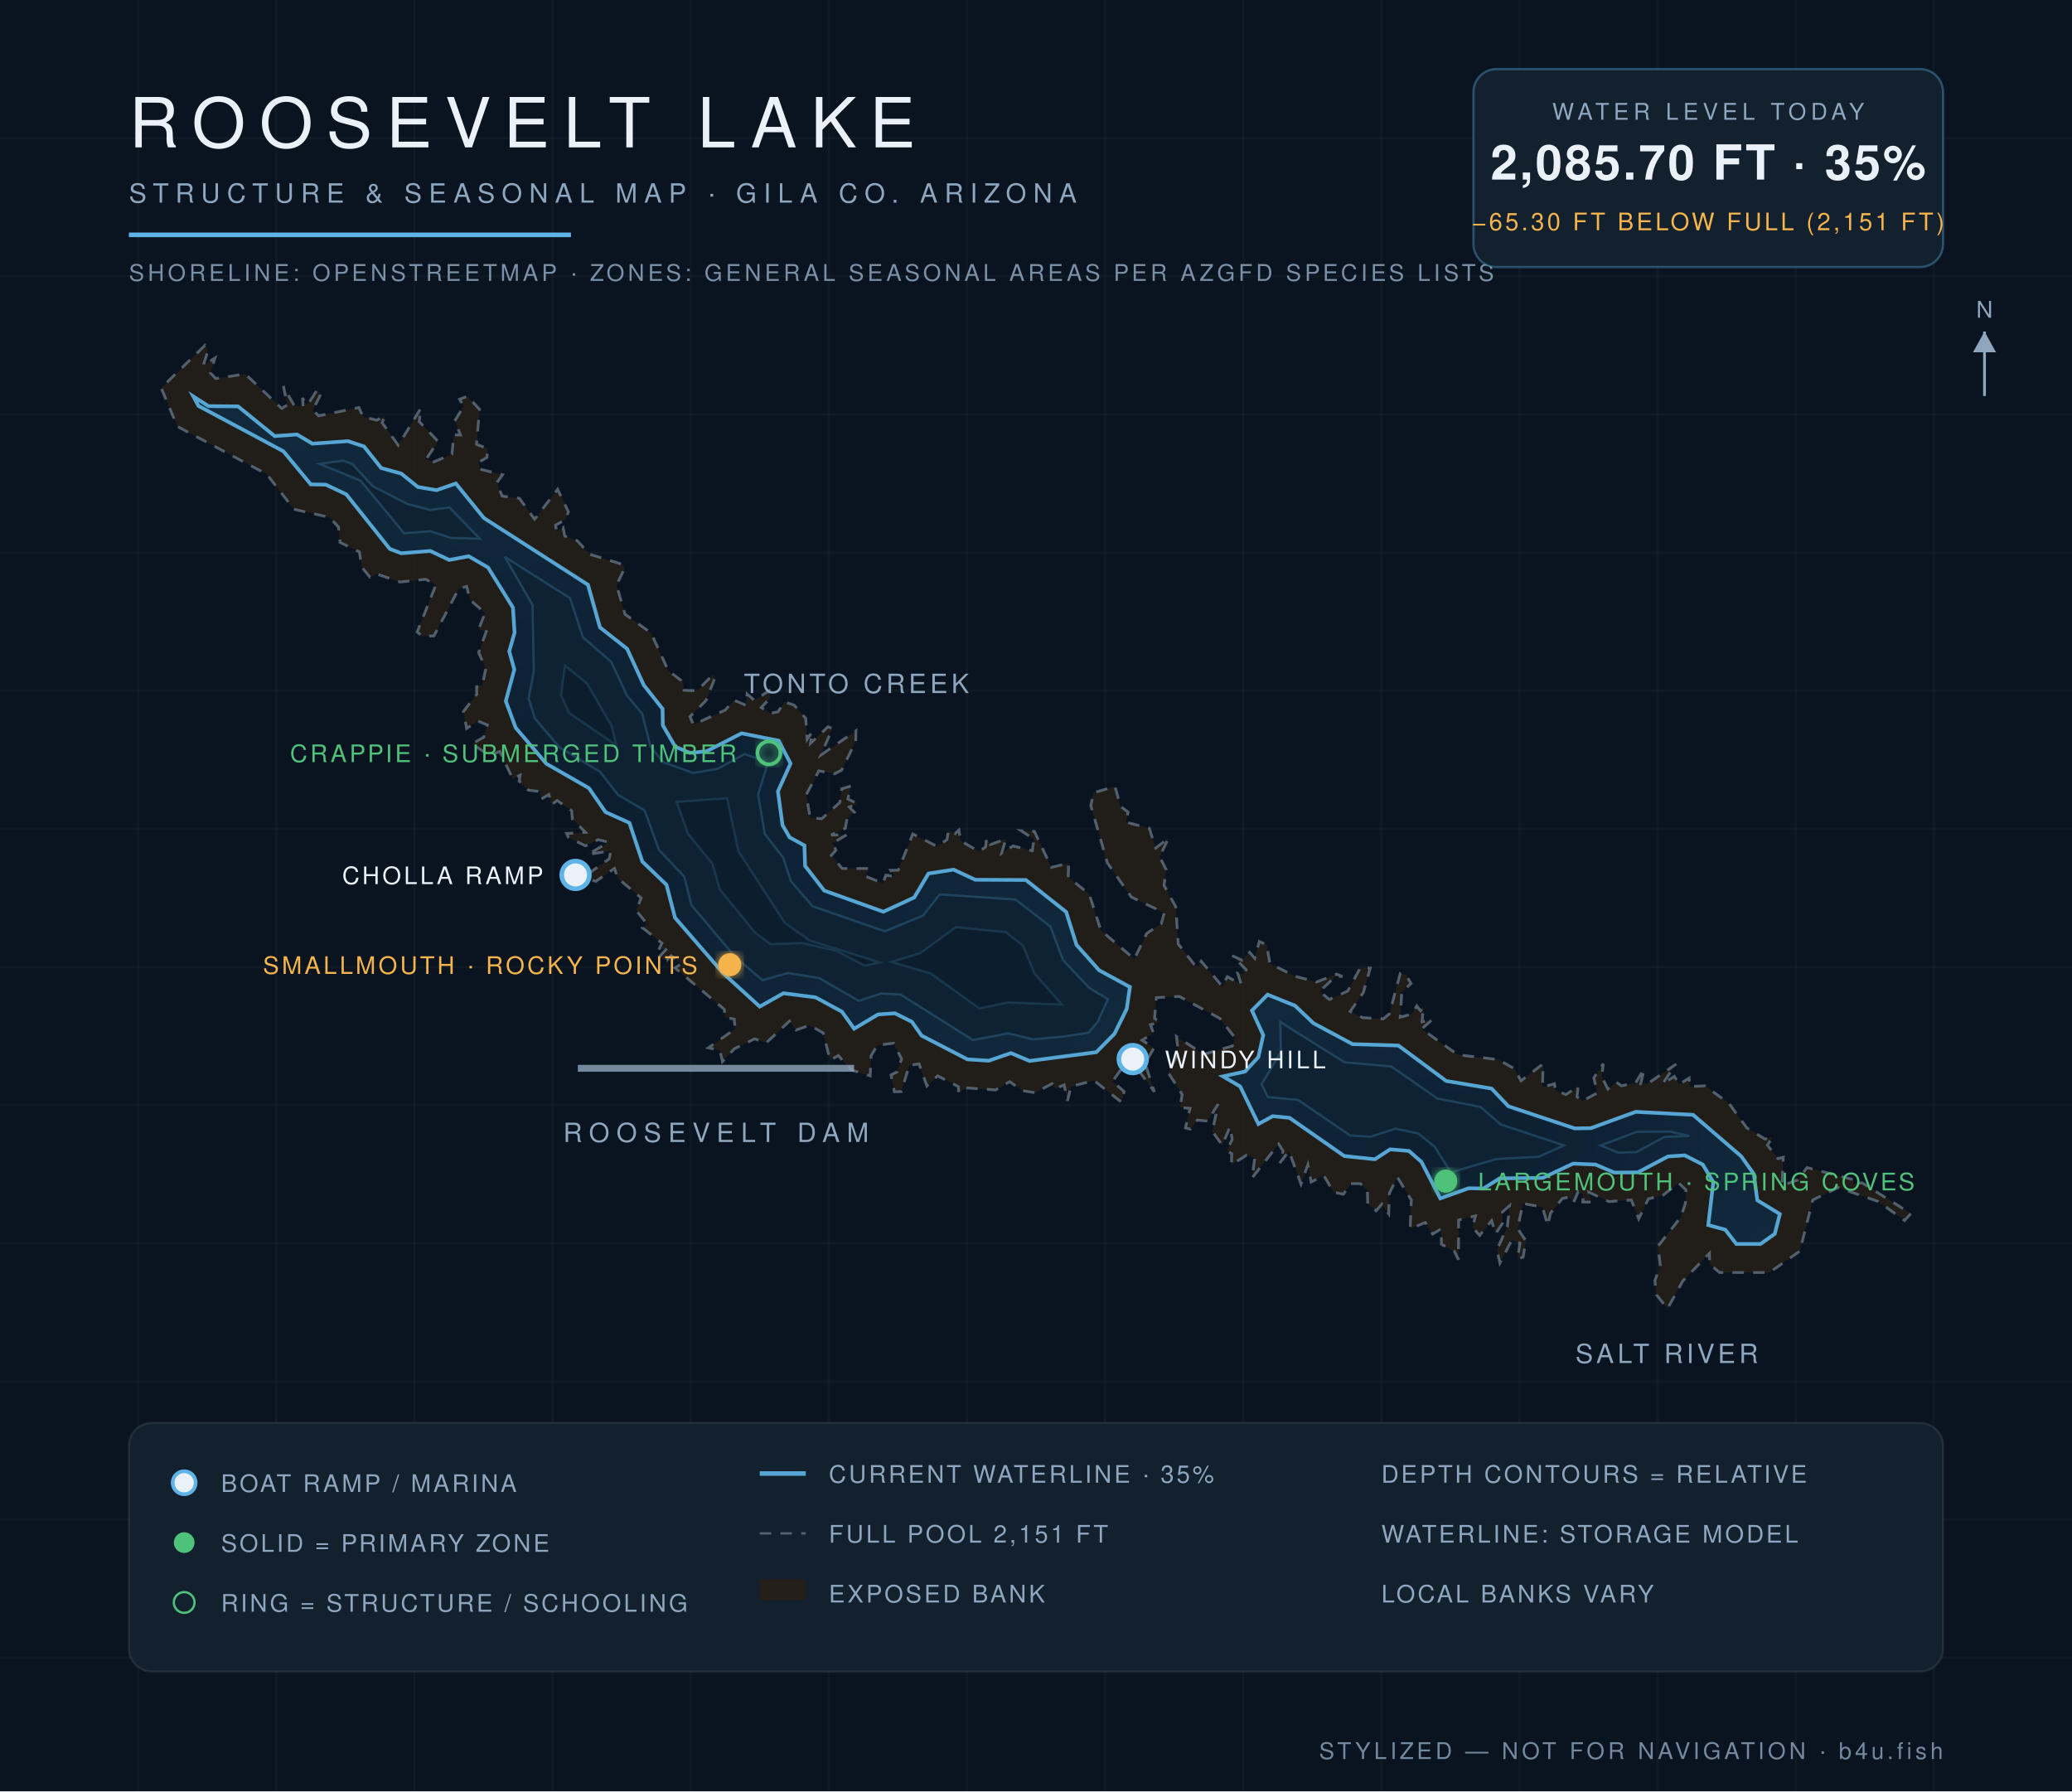
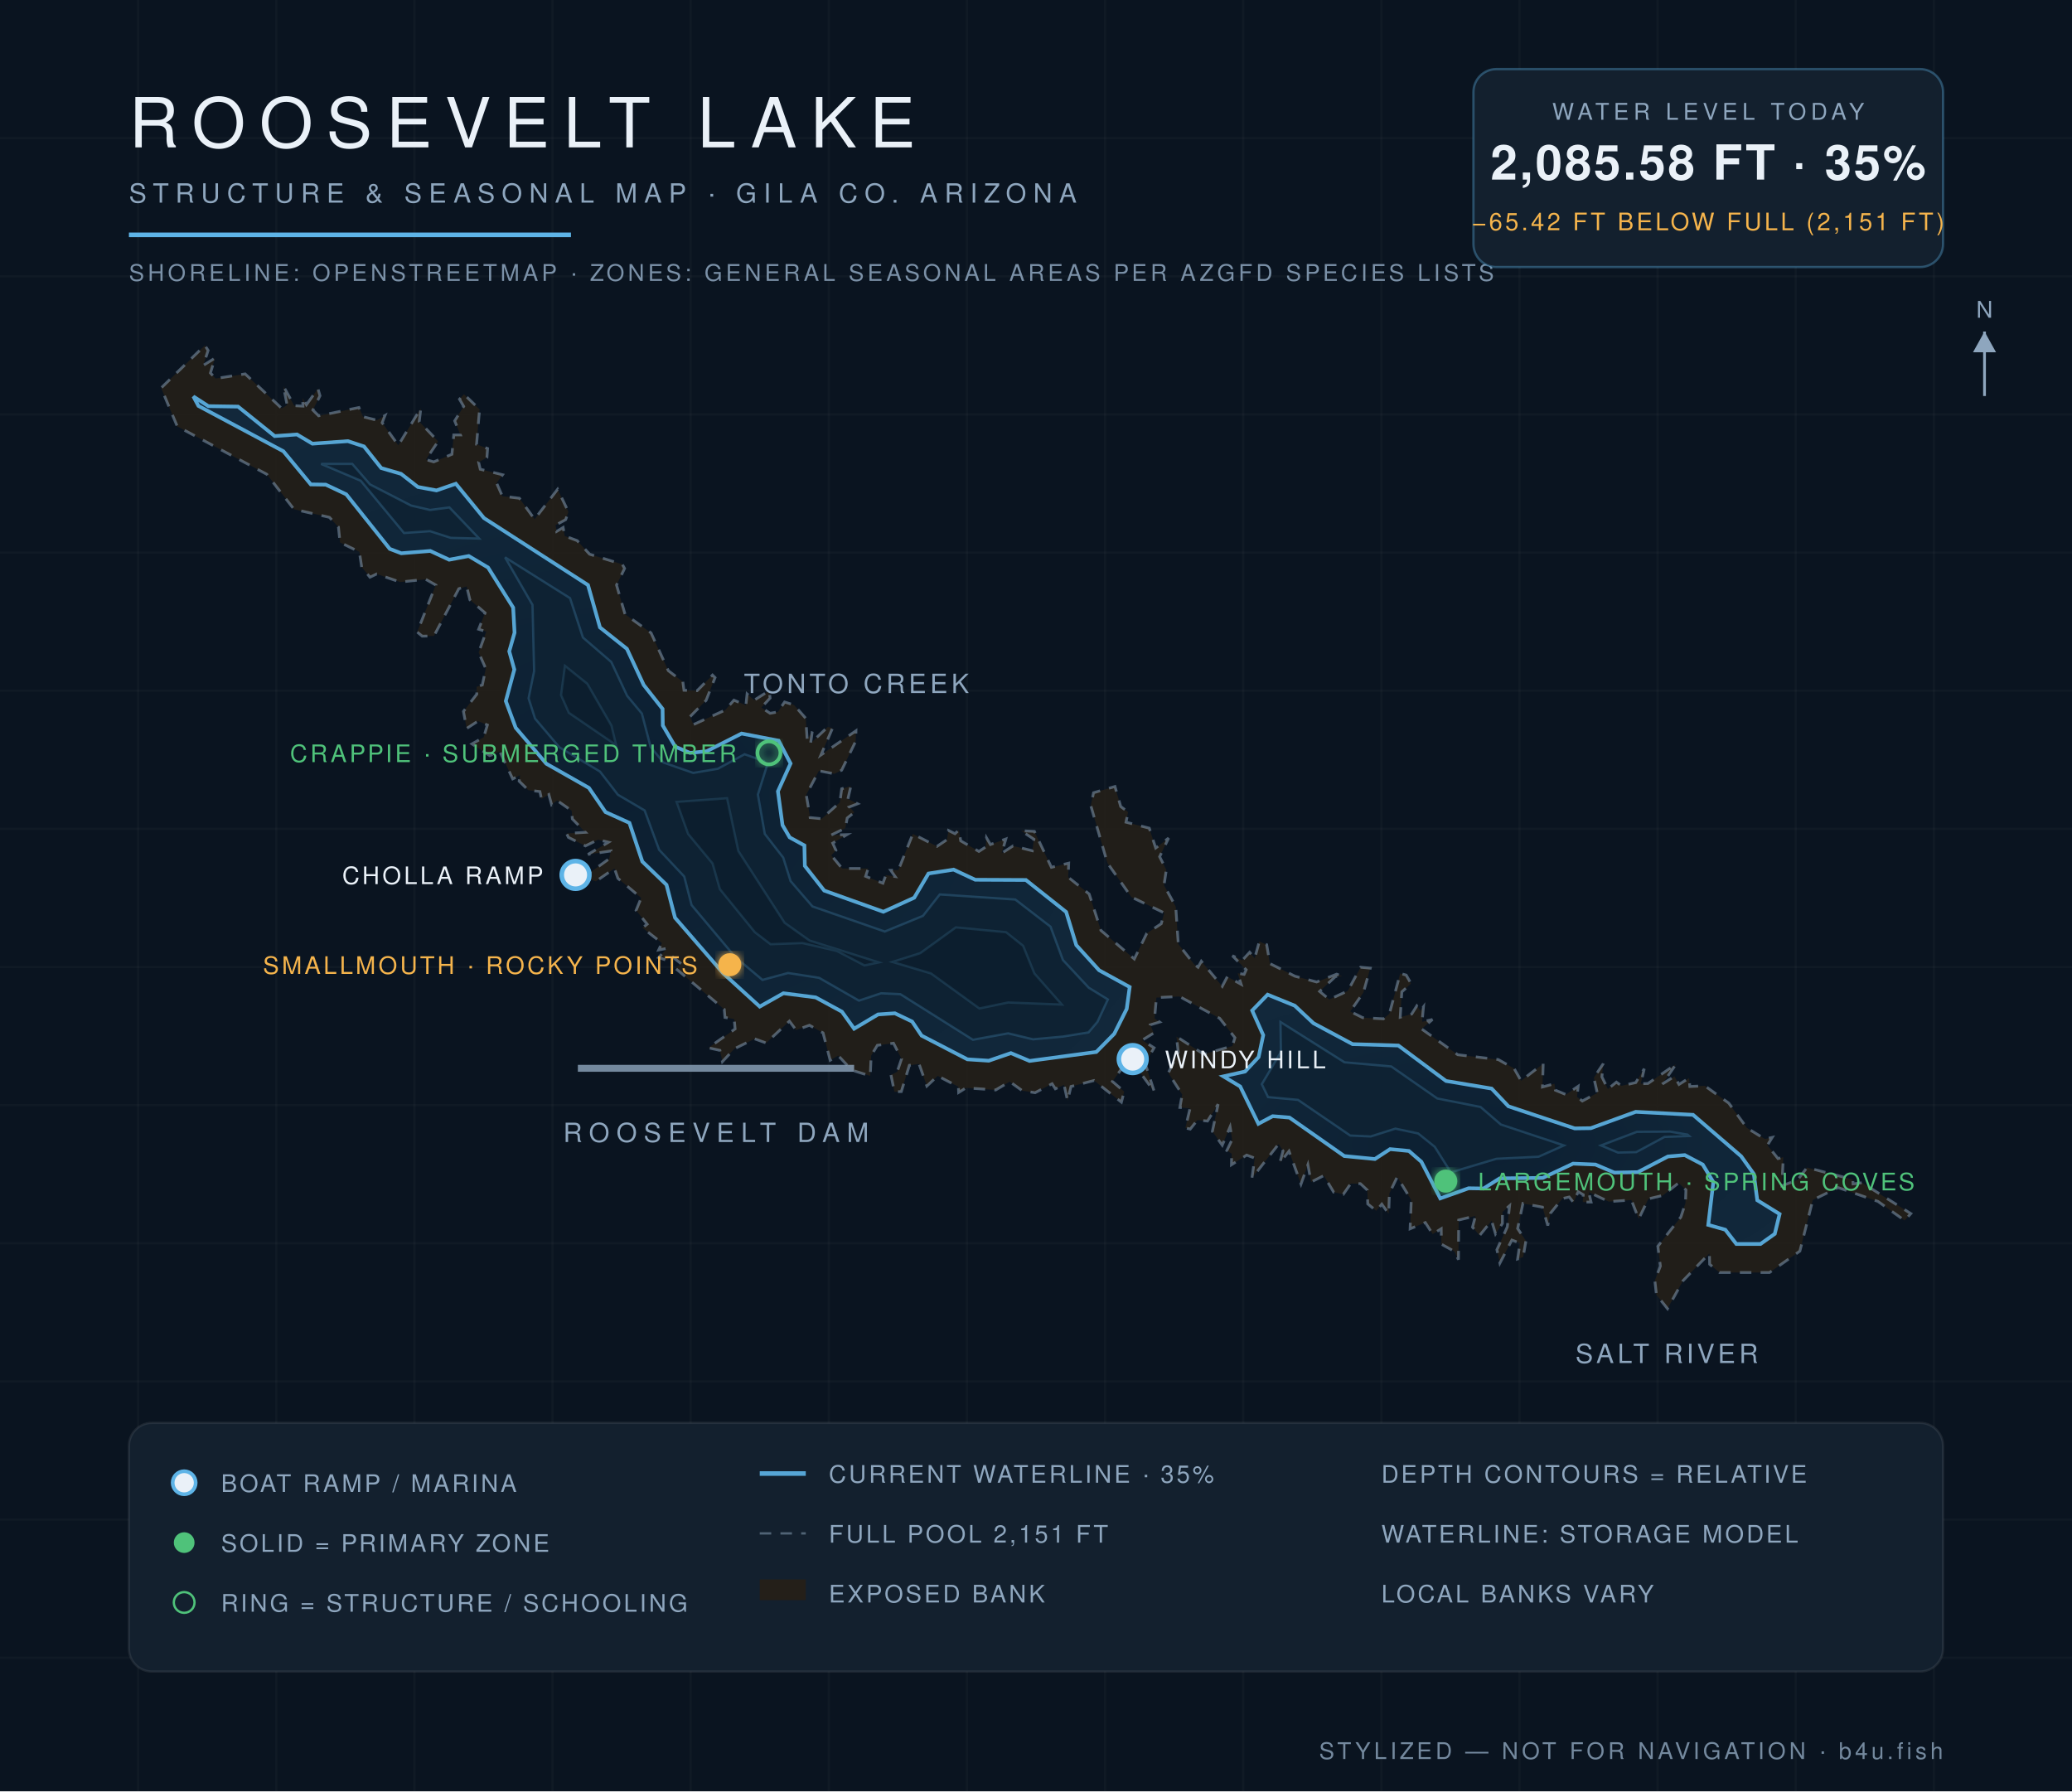
<svg xmlns="http://www.w3.org/2000/svg" viewBox="0 0 900 778" font-family="Helvetica,Arial,sans-serif">
  <defs>
    <radialGradient id="wg" cx="45%" cy="60%" r="80%">
      <stop offset="0%" stop-color="#0c1f31" />
      <stop offset="55%" stop-color="#102639" />
      <stop offset="100%" stop-color="#13293c" />
    </radialGradient>
    <filter id="glow">
      <feGaussianBlur stdDeviation="2.2" result="b" />
      <feMerge>
        <feMergeNode in="b" />
        <feMergeNode in="SourceGraphic" />
      </feMerge>
    </filter>
  </defs>
  <rect width="900" height="778" fill="#0a1420" />
  <g stroke="#ffffff" stroke-opacity="0.025">
    <line x1="60" y1="0" x2="60" y2="778" />
    <line x1="120" y1="0" x2="120" y2="778" />
    <line x1="180" y1="0" x2="180" y2="778" />
    <line x1="240" y1="0" x2="240" y2="778" />
    <line x1="300" y1="0" x2="300" y2="778" />
    <line x1="360" y1="0" x2="360" y2="778" />
    <line x1="420" y1="0" x2="420" y2="778" />
    <line x1="480" y1="0" x2="480" y2="778" />
    <line x1="540" y1="0" x2="540" y2="778" />
    <line x1="600" y1="0" x2="600" y2="778" />
    <line x1="660" y1="0" x2="660" y2="778" />
    <line x1="720" y1="0" x2="720" y2="778" />
    <line x1="780" y1="0" x2="780" y2="778" />
    <line x1="840" y1="0" x2="840" y2="778" />
    <line x1="0" y1="60" x2="900" y2="60" />
    <line x1="0" y1="120" x2="900" y2="120" />
    <line x1="0" y1="180" x2="900" y2="180" />
    <line x1="0" y1="240" x2="900" y2="240" />
    <line x1="0" y1="300" x2="900" y2="300" />
    <line x1="0" y1="360" x2="900" y2="360" />
    <line x1="0" y1="420" x2="900" y2="420" />
    <line x1="0" y1="480" x2="900" y2="480" />
    <line x1="0" y1="540" x2="900" y2="540" />
    <line x1="0" y1="600" x2="900" y2="600" />
    <line x1="0" y1="660" x2="900" y2="660" />
    <line x1="0" y1="720" x2="900" y2="720" />
  </g>
-   <path d="M 134.7,174.1 L 138.1,168.8 L 139.0,171.9 L 135.9,178.1 L 138.4,180.6 L 155.9,177.0 L 157.7,181.0 L 163.7,182.5 L 167.2,180.5 L 166.0,183.6 L 173.0,193.4 L 182.8,177.3 L 182.1,183.1 L 190.3,191.7 L 185.0,199.6 L 188.4,200.6 L 196.3,197.3 L 197.1,188.9 L 200.0,188.9 L 197.5,182.8 L 201.4,176.5 L 199.6,173.4 L 203.1,172.1 L 208.3,177.8 L 207.0,193.0 L 211.8,194.8 L 211.5,198.7 L 207.9,200.8 L 208.6,203.8 L 218.3,206.2 L 215.7,209.8 L 218.2,215.5 L 225.6,216.4 L 232.2,225.5 L 242.2,212.5 L 246.9,222.3 L 245.7,225.7 L 241.3,228.1 L 241.8,230.8 L 244.6,229.1 L 245.3,232.8 L 250.7,234.8 L 256.1,240.7 L 270.3,245.1 L 271.3,246.9 L 267.8,254.1 L 271.5,266.8 L 282.8,274.9 L 290.3,291.3 L 296.6,296.1 L 297.1,299.8 L 302.8,300.0 L 309.5,293.2 L 310.6,294.3 L 306.7,304.2 L 299.7,311.3 L 301.2,314.7 L 315.0,308.4 L 318.8,304.1 L 324.0,306.3 L 324.5,301.4 L 327.6,304.1 L 334.1,300.0 L 334.5,303.2 L 330.7,307.3 L 334.5,309.8 L 337.9,309.2 L 340.8,304.9 L 344.9,306.2 L 350.0,312.0 L 350.6,321.1 L 352.8,317.8 L 352.1,322.8 L 359.6,315.7 L 361.6,316.3 L 356.6,327.9 L 371.8,317.4 L 371.7,321.9 L 365.6,334.5 L 362.5,336.1 L 355.7,334.8 L 350.2,345.2 L 351.9,355.1 L 356.9,355.6 L 364.8,348.5 L 365.6,342.6 L 369.6,341.4 L 368.3,347.0 L 372.5,349.1 L 368.9,350.5 L 371.1,352.8 L 368.0,355.3 L 367.2,359.7 L 361.0,362.7 L 367.9,362.5 L 361.7,366.2 L 363.1,369.3 L 361.1,371.5 L 365.8,377.2 L 377.1,377.2 L 376.0,380.6 L 383.5,383.6 L 384.8,380.1 L 388.8,380.7 L 386.9,378.0 L 390.2,377.9 L 396.5,362.2 L 407.0,367.6 L 411.3,364.7 L 412.0,360.7 L 414.8,362.1 L 416.5,360.5 L 417.3,365.2 L 425.2,369.8 L 428.1,367.9 L 428.5,363.9 L 430.2,366.8 L 436.9,364.4 L 435.1,370.6 L 440.0,367.4 L 448.4,369.5 L 449.1,364.5 L 443.5,360.8 L 449.3,361.1 L 456.7,376.7 L 464.2,374.9 L 464.0,381.0 L 473.1,388.3 L 478.2,404.1 L 492.7,416.5 L 498.1,405.4 L 504.4,401.2 L 505.7,396.5 L 491.4,389.6 L 481.0,374.8 L 473.8,349.9 L 475.0,344.3 L 484.3,341.6 L 486.8,350.3 L 490.0,352.7 L 489.1,357.1 L 499.2,359.7 L 502.0,368.3 L 507.6,364.0 L 503.7,372.1 L 506.6,377.8 L 505.6,384.5 L 510.7,393.8 L 511.8,410.0 L 518.6,418.7 L 520.4,420.1 L 521.8,417.5 L 530.9,428.4 L 533.1,424.2 L 539.1,427.5 L 537.6,422.7 L 540.4,423.2 L 541.3,421.2 L 535.3,415.1 L 539.6,417.1 L 542.8,413.6 L 545.0,416.2 L 547.0,408.9 L 550.2,410.3 L 551.6,418.5 L 562.5,424.0 L 571.9,426.5 L 580.6,423.1 L 583.1,424.1 L 580.1,424.1 L 573.2,430.6 L 577.4,434.1 L 585.4,430.4 L 591.0,420.1 L 595.2,420.5 L 592.2,431.1 L 586.5,439.3 L 591.9,442.0 L 600.9,442.5 L 603.5,440.3 L 608.2,422.8 L 610.8,423.5 L 612.9,427.2 L 608.9,430.8 L 608.2,441.8 L 613.2,440.4 L 615.4,436.9 L 617.0,439.0 L 618.3,437.3 L 617.7,443.8 L 622.2,442.8 L 617.5,446.9 L 633.2,458.1 L 650.8,460.2 L 657.7,464.1 L 660.7,469.4 L 670.3,462.0 L 670.0,472.1 L 675.2,470.7 L 675.6,473.5 L 680.2,475.4 L 685.5,471.8 L 685.0,476.4 L 687.3,478.2 L 693.8,474.7 L 692.3,468.1 L 696.4,462.0 L 695.8,467.7 L 698.4,473.0 L 702.1,470.0 L 704.3,471.6 L 710.5,470.2 L 714.2,464.2 L 712.7,470.7 L 715.8,470.6 L 728.0,462.2 L 722.1,470.8 L 727.3,467.5 L 729.3,471.0 L 733.7,468.2 L 734.0,471.9 L 740.5,471.6 L 750.9,479.1 L 758.8,489.9 L 766.6,494.7 L 769.8,494.0 L 767.7,497.4 L 772.3,503.2 L 774.6,502.6 L 774.0,515.0 L 780.8,512.5 L 784.9,507.1 L 804.8,512.3 L 804.9,514.2 L 808.8,513.7 L 830.0,527.1 L 827.3,530.1 L 815.7,521.8 L 798.4,515.8 L 787.4,521.2 L 781.8,543.4 L 768.6,552.7 L 746.9,552.7 L 742.6,549.1 L 742.5,544.4 L 731.0,556.3 L 724.3,568.4 L 719.5,562.4 L 718.8,556.2 L 721.2,549.9 L 720.1,541.3 L 730.1,528.6 L 732.1,522.5 L 732.3,516.8 L 729.1,513.8 L 722.3,519.2 L 716.0,520.7 L 711.8,529.4 L 708.6,521.2 L 698.8,521.9 L 690.1,517.8 L 691.1,522.1 L 687.5,522.1 L 687.7,518.9 L 685.5,517.6 L 683.5,522.3 L 681.6,519.9 L 678.6,520.6 L 673.5,526.9 L 672.3,532.3 L 670.0,524.3 L 661.5,522.7 L 659.2,533.6 L 662.8,538.9 L 661.6,546.0 L 659.2,546.8 L 660.2,539.9 L 656.7,538.6 L 651.5,548.6 L 650.2,542.8 L 654.7,532.9 L 655.7,523.7 L 652.6,526.4 L 652.6,531.4 L 649.6,535.9 L 647.9,530.2 L 642.7,536.6 L 639.6,533.0 L 640.9,528.1 L 633.6,529.9 L 633.5,547.1 L 631.7,543.5 L 626.1,540.4 L 626.0,533.7 L 622.3,536.0 L 619.1,531.0 L 612.5,533.7 L 613.0,521.2 L 606.9,511.2 L 603.5,518.3 L 603.2,527.2 L 600.2,523.0 L 597.8,525.9 L 594.1,522.9 L 593.9,516.9 L 590.9,514.1 L 586.7,514.1 L 583.5,518.7 L 579.3,517.8 L 575.0,510.6 L 569.5,513.4 L 568.1,505.9 L 565.1,514.3 L 559.9,500.0 L 555.9,505.1 L 557.3,499.9 L 555.4,496.9 L 543.8,511.7 L 545.0,503.0 L 541.5,501.7 L 534.9,505.9 L 535.0,501.1 L 532.9,499.7 L 535.2,494.9 L 534.3,489.4 L 530.9,497.4 L 526.6,491.4 L 529.1,479.6 L 524.5,486.9 L 520.1,486.5 L 517.0,490.4 L 514.9,489.9 L 516.9,481.4 L 512.5,481.0 L 513.5,475.4 L 507.5,466.0 L 511.8,457.1 L 511.0,450.2 L 522.9,457.9 L 535.3,454.3 L 536.4,450.7 L 529.8,442.3 L 512.3,432.8 L 502.3,433.3 L 501.5,442.3 L 503.7,443.9 L 499.7,445.1 L 501.1,448.7 L 496.1,451.8 L 501.3,455.1 L 497.4,461.8 L 501.4,474.2 L 490.6,459.5 L 483.2,469.7 L 488.3,474.1 L 487.1,478.7 L 475.2,469.3 L 465.2,471.9 L 463.7,478.1 L 462.2,471.2 L 458.4,472.9 L 457.0,470.7 L 449.6,474.6 L 444.0,473.7 L 438.6,469.8 L 432.5,473.4 L 419.6,472.5 L 416.4,474.5 L 416.3,472.0 L 407.3,467.3 L 402.6,471.7 L 399.2,462.1 L 395.0,462.7 L 391.5,474.1 L 388.5,474.2 L 387.0,466.9 L 389.7,465.5 L 391.6,459.9 L 388.1,453.1 L 381.1,454.0 L 378.4,458.5 L 378.0,467.3 L 370.0,464.8 L 364.1,458.5 L 360.6,460.5 L 357.5,448.6 L 351.6,445.3 L 345.8,447.4 L 342.9,443.5 L 332.8,453.0 L 327.8,451.2 L 319.0,455.5 L 313.8,461.1 L 312.7,456.2 L 307.7,455.1 L 319.3,446.9 L 318.9,442.6 L 314.9,441.9 L 314.6,438.4 L 293.2,420.4 L 295.9,418.6 L 291.5,415.1 L 289.7,417.1 L 286.1,415.9 L 289.7,411.9 L 286.1,412.6 L 287.5,409.6 L 279.1,403.0 L 281.1,401.4 L 276.3,395.4 L 278.5,390.0 L 268.4,381.5 L 266.9,377.2 L 258.8,382.8 L 250.1,380.0 L 255.0,379.9 L 264.6,373.0 L 265.3,369.6 L 255.4,371.1 L 264.3,365.8 L 259.8,364.7 L 254.3,367.4 L 246.9,363.7 L 246.1,362.0 L 254.3,361.5 L 248.6,355.7 L 248.3,352.1 L 242.0,347.7 L 239.6,349.5 L 238.4,345.1 L 235.2,347.0 L 234.5,343.8 L 229.5,343.2 L 225.5,339.3 L 225.9,336.7 L 222.7,338.3 L 217.1,326.4 L 212.7,328.2 L 205.0,323.1 L 210.1,320.2 L 211.7,314.9 L 207.6,313.2 L 202.7,316.4 L 201.3,309.0 L 207.1,301.5 L 207.0,298.3 L 209.5,297.5 L 211.0,290.4 L 207.9,283.4 L 211.2,274.3 L 207.9,273.3 L 210.7,266.2 L 204.1,260.5 L 202.7,254.7 L 199.3,255.7 L 188.5,276.2 L 183.4,276.3 L 181.2,274.5 L 189.3,254.1 L 184.9,251.6 L 173.8,252.8 L 163.6,249.3 L 160.7,250.7 L 157.1,246.3 L 156.1,239.7 L 147.7,235.6 L 147.0,228.9 L 143.1,224.7 L 127.7,221.2 L 115.9,206.0 L 77.0,185.2 L 70.0,168.5 L 89.0,150.0 L 90.4,152.2 L 88.3,158.7 L 93.4,155.5 L 91.4,162.0 L 93.7,164.4 L 106.5,162.4 L 122.4,177.4 L 124.7,175.9 L 123.1,167.7 L 127.8,176.2 L 131.6,176.4 L 131.4,172.8 L 133.1,175.8 L 134.7,174.1 Z" fill="#241f19" fill-opacity="0.9" stroke="#8ea6be" stroke-opacity="0.5" stroke-width="1.2" stroke-dasharray="5 4" />
-   <path d="M 84.0,172.2 L 90.6,176.4 L 103.4,176.5 L 119.3,189.4 L 129.0,188.7 L 135.7,192.7 L 151.1,191.6 L 158.1,193.9 L 165.6,203.3 L 174.3,205.7 L 181.5,211.5 L 189.6,212.9 L 198.0,210.0 L 210.2,225.0 L 255.4,254.0 L 260.6,272.5 L 272.4,281.8 L 279.6,297.5 L 287.8,307.9 L 287.9,315.0 L 293.3,324.3 L 299.7,327.0 L 306.9,326.3 L 322.1,318.5 L 338.2,321.7 L 343.4,331.6 L 337.9,343.7 L 339.9,358.4 L 343.0,363.7 L 349.4,367.2 L 349.7,376.1 L 358.0,386.8 L 383.7,396.0 L 397.1,389.8 L 403.3,379.4 L 414.2,377.7 L 423.6,382.1 L 445.6,382.2 L 463.1,396.1 L 467.6,410.4 L 477.4,421.4 L 490.8,428.7 L 489.4,438.2 L 484.1,449.0 L 476.2,457.0 L 447.2,460.8 L 439.1,457.4 L 429.5,460.7 L 420.2,460.1 L 400.3,449.8 L 396.1,443.8 L 388.7,440.1 L 381.4,440.6 L 371.0,446.8 L 365.7,439.4 L 354.3,433.2 L 340.3,431.4 L 330.0,437.2 L 314.2,422.8 L 293.2,398.6 L 289.5,384.3 L 279.0,374.2 L 273.4,357.4 L 263.0,352.7 L 255.8,342.3 L 237.3,331.7 L 224.0,316.1 L 219.7,304.5 L 223.4,290.8 L 221.2,282.9 L 223.5,274.8 L 222.8,263.9 L 212.0,246.5 L 203.6,241.6 L 195.1,243.2 L 186.9,239.3 L 174.3,240.3 L 169.3,238.4 L 150.4,214.7 L 141.5,210.5 L 135.0,210.4 L 123.1,196.0 L 86.2,176.3 L 84.0,172.2 Z" fill="url(#wg)" stroke="#5eb4e7" stroke-opacity="0.9" stroke-width="1.6" />
-   <path d="M 543.8,438.9 L 550.6,432.0 L 562.5,436.8 L 570.5,444.4 L 587.5,453.5 L 607.4,454.1 L 628.2,469.5 L 647.9,472.8 L 655.2,480.5 L 684.0,490.1 L 691.0,490.0 L 710.5,482.9 L 735.4,484.2 L 756.3,502.2 L 761.8,509.9 L 763.3,521.3 L 773.1,527.3 L 770.9,535.9 L 764.7,540.3 L 754.2,540.3 L 749.4,534.1 L 742.0,532.1 L 744.2,513.4 L 739.6,505.8 L 731.8,501.8 L 724.5,502.3 L 711.4,509.2 L 701.2,509.3 L 693.0,505.8 L 683.3,505.4 L 670.1,511.6 L 651.4,511.8 L 644.4,516.2 L 637.9,516.1 L 625.6,520.5 L 617.4,504.6 L 612.0,499.9 L 603.8,499.2 L 597.2,503.5 L 583.9,502.1 L 560.1,485.5 L 552.8,484.8 L 546.6,488.2 L 538.7,471.9 L 531.2,467.5 L 540.8,465.4 L 546.6,459.1 L 548.7,449.6 L 543.8,438.9 Z" fill="url(#wg)" stroke="#5eb4e7" stroke-opacity="0.9" stroke-width="1.6" />
-   <path d="M 548.0,470.9 L 556.4,456.9 L 556.1,443.9 L 584.0,461.4 L 604.3,463.2 L 624.3,477.1 L 643.1,480.8 L 651.9,488.4 L 679.4,497.5 L 668.3,502.4 L 650.0,503.4 L 630.2,509.2 L 623.2,498.1 L 616.0,492.3 L 606.1,490.2 L 595.4,493.7 L 586.5,493.2 L 563.8,477.7 L 550.8,476.5 L 548.0,470.9 Z" fill="#0e2233" stroke="#5eb4e7" stroke-opacity="0.22" stroke-width="1" />
-   <path d="M 695.3,497.5 L 711.0,491.6 L 725.4,491.5 L 733.8,493.4 L 723.0,493.8 L 710.7,500.4 L 702.8,500.6 L 695.3,497.5 Z" fill="#0e2233" stroke="#5eb4e7" stroke-opacity="0.22" stroke-width="1" />
-   <path d="M 138.9,201.5 L 149.0,200.1 L 153.0,201.5 L 161.8,211.1 L 176.7,218.8 L 186.8,221.5 L 195.2,220.4 L 208.4,234.0 L 195.8,233.6 L 186.8,230.7 L 175.5,231.6 L 156.7,208.8 L 138.9,201.5 Z" fill="#0e2233" stroke="#5eb4e7" stroke-opacity="0.22" stroke-width="1" />
-   <path d="M 219.3,241.9 L 247.6,259.8 L 253.2,276.8 L 265.5,287.5 L 272.4,302.2 L 278.9,309.9 L 282.6,324.4 L 288.2,331.1 L 301.1,335.7 L 311.8,333.9 L 323.4,327.5 L 331.9,330.5 L 333.1,332.7 L 329.3,345.1 L 332.2,362.2 L 340.2,372.5 L 343.5,382.7 L 352.9,393.6 L 384.3,404.5 L 400.9,397.7 L 408.2,388.5 L 441.1,390.7 L 456.3,402.5 L 461.7,417.0 L 473.0,429.0 L 481.2,434.0 L 476.8,443.8 L 472.8,448.5 L 461.8,450.2 L 448.7,451.4 L 437.9,448.8 L 422.6,451.7 L 391.1,431.9 L 382.7,431.5 L 373.1,434.7 L 355.8,424.8 L 342.3,422.6 L 331.2,425.7 L 319.3,415.6 L 300.3,393.1 L 297.2,380.7 L 286.2,369.1 L 280.0,352.0 L 268.4,345.2 L 260.6,335.2 L 243.0,324.6 L 232.4,312.1 L 229.6,303.3 L 231.9,291.5 L 231.3,262.7 L 219.3,241.9 Z" fill="#0e2233" stroke="#5eb4e7" stroke-opacity="0.22" stroke-width="1" />
-   <path d="M 245.4,289.1 L 255.1,297.0 L 265.6,315.2 L 267.7,323.7 L 247.1,309.6 L 243.7,301.9 L 245.4,289.1 Z" fill="#0c1e2e" stroke="#5eb4e7" stroke-opacity="0.15" stroke-width="1" />
-   <path d="M 293.9,348.3 L 315.8,346.7 L 320.7,369.6 L 340.8,400.8 L 351.7,408.5 L 382.0,418.0 L 375.5,419.4 L 363.4,413.0 L 348.6,409.6 L 334.7,410.1 L 327.9,405.0 L 312.6,386.2 L 309.4,375.0 L 298.9,362.2 L 293.9,348.3 Z" fill="#0c1e2e" stroke="#5eb4e7" stroke-opacity="0.15" stroke-width="1" />
-   <path d="M 387.2,417.8 L 399.7,414.0 L 415.2,402.7 L 437.0,404.9 L 444.4,410.8 L 449.3,422.8 L 461.2,436.3 L 437.9,435.4 L 425.4,438.0 L 404.3,422.8 L 387.2,417.8 Z" fill="#0c1e2e" stroke="#5eb4e7" stroke-opacity="0.15" stroke-width="1" />
+   <path d="M 133.1,175.8 L 138.1,168.8 L 139.0,171.9 L 135.9,178.1 L 138.4,180.6 L 155.9,177.0 L 157.7,181.0 L 163.7,182.5 L 167.2,180.5 L 166.0,183.6 L 173.0,193.4 L 182.8,177.3 L 182.1,183.1 L 190.3,191.7 L 185.0,199.6 L 188.4,200.6 L 196.3,197.3 L 197.1,188.9 L 200.0,188.9 L 197.5,182.8 L 201.4,176.5 L 199.6,173.4 L 201.5,171.2 L 208.3,177.8 L 207.0,193.0 L 211.8,194.8 L 211.5,198.7 L 207.9,200.8 L 208.6,203.8 L 218.3,206.2 L 215.7,209.8 L 218.2,215.5 L 225.6,216.4 L 232.2,225.5 L 242.2,212.5 L 246.9,222.3 L 245.7,225.7 L 241.3,228.1 L 241.8,230.8 L 244.6,229.1 L 245.3,232.8 L 250.7,234.8 L 256.1,240.7 L 270.3,245.1 L 271.3,246.9 L 267.8,254.1 L 271.5,266.8 L 282.8,274.9 L 290.3,291.3 L 296.6,296.1 L 297.1,299.8 L 302.8,300.0 L 309.5,293.2 L 310.6,294.3 L 306.7,304.2 L 299.7,311.3 L 301.2,314.7 L 315.0,308.4 L 318.8,304.1 L 324.0,306.3 L 324.5,301.4 L 327.6,304.1 L 334.1,300.0 L 334.5,303.2 L 330.7,307.3 L 334.5,309.8 L 337.9,309.2 L 340.8,304.9 L 344.9,306.2 L 350.0,312.0 L 350.6,321.1 L 352.8,317.8 L 352.1,322.8 L 359.6,315.7 L 361.6,316.3 L 356.6,327.9 L 371.8,317.4 L 371.7,321.9 L 365.6,334.5 L 362.5,336.1 L 355.7,334.8 L 350.2,345.2 L 351.9,355.1 L 356.9,355.6 L 364.8,348.5 L 365.6,342.6 L 369.6,341.4 L 368.3,347.0 L 372.5,349.1 L 368.9,350.5 L 371.1,352.8 L 368.0,355.3 L 367.2,359.7 L 361.0,362.7 L 367.9,362.5 L 361.7,366.2 L 363.1,369.3 L 361.1,371.5 L 365.8,377.2 L 377.1,377.2 L 376.0,380.6 L 383.5,383.6 L 384.8,380.1 L 388.8,380.7 L 386.9,378.0 L 390.2,377.9 L 396.5,362.2 L 407.0,367.6 L 411.3,364.7 L 412.0,360.7 L 414.8,362.1 L 416.5,360.5 L 417.3,365.2 L 425.2,369.8 L 428.1,367.9 L 428.5,363.9 L 430.2,366.8 L 436.9,364.4 L 435.1,370.6 L 440.0,367.4 L 448.4,369.5 L 449.1,364.5 L 443.5,360.8 L 449.3,361.1 L 456.7,376.7 L 464.2,374.9 L 464.0,381.0 L 473.1,388.3 L 478.2,404.1 L 492.7,416.5 L 498.1,405.4 L 504.4,401.2 L 505.7,396.5 L 491.4,389.6 L 481.0,374.8 L 473.8,349.9 L 475.0,344.3 L 484.3,341.6 L 486.8,350.3 L 490.0,352.7 L 489.1,357.1 L 499.2,359.7 L 502.0,368.3 L 507.6,364.0 L 503.7,372.1 L 506.6,377.8 L 505.6,384.5 L 510.7,393.8 L 511.8,410.0 L 518.6,418.7 L 520.4,420.1 L 521.8,417.5 L 530.9,428.4 L 533.1,424.2 L 539.1,427.5 L 537.6,422.7 L 540.4,423.2 L 541.3,421.2 L 535.3,415.1 L 539.6,417.1 L 542.8,413.6 L 545.0,416.2 L 547.0,408.9 L 550.2,410.3 L 551.6,418.5 L 562.5,424.0 L 571.9,426.5 L 580.6,423.1 L 583.1,424.1 L 580.1,424.1 L 573.2,430.6 L 577.4,434.1 L 585.4,430.4 L 591.0,420.1 L 595.2,420.5 L 592.2,431.1 L 586.5,439.3 L 591.9,442.0 L 600.9,442.5 L 603.5,440.3 L 608.2,422.8 L 610.8,423.5 L 612.9,427.2 L 608.9,430.8 L 608.2,441.8 L 613.2,440.4 L 615.4,436.9 L 617.0,439.0 L 618.3,437.3 L 617.7,443.8 L 622.2,442.8 L 617.5,446.9 L 633.2,458.1 L 650.8,460.2 L 657.7,464.1 L 660.7,469.4 L 670.3,462.0 L 670.0,472.1 L 675.2,470.7 L 675.6,473.5 L 680.2,475.4 L 685.5,471.8 L 685.0,476.4 L 687.3,478.2 L 693.8,474.7 L 692.3,468.1 L 696.4,462.0 L 695.8,467.7 L 698.4,473.0 L 702.1,470.0 L 704.3,471.6 L 710.5,470.2 L 714.2,464.2 L 712.7,470.7 L 715.8,470.6 L 728.0,462.2 L 722.1,470.8 L 727.3,467.5 L 729.3,471.0 L 733.7,468.2 L 734.0,471.9 L 740.5,471.6 L 750.9,479.1 L 758.8,489.9 L 766.6,494.7 L 769.8,494.0 L 767.7,497.4 L 772.3,503.2 L 774.6,502.6 L 774.0,515.0 L 780.8,512.5 L 784.9,507.1 L 804.8,512.3 L 804.9,514.2 L 808.8,513.7 L 830.0,527.1 L 827.3,530.1 L 815.7,521.8 L 798.4,515.8 L 787.4,521.2 L 781.8,543.4 L 768.6,552.7 L 746.9,552.7 L 742.6,549.1 L 742.5,544.4 L 731.0,556.3 L 724.3,568.4 L 719.5,562.4 L 718.8,556.2 L 721.2,549.9 L 720.1,541.3 L 730.1,528.6 L 732.1,522.5 L 732.3,516.8 L 729.1,513.8 L 722.3,519.2 L 716.0,520.7 L 711.8,529.4 L 708.6,521.2 L 698.8,521.9 L 690.1,517.8 L 691.1,522.1 L 687.5,522.1 L 687.7,518.9 L 685.5,517.6 L 683.5,522.3 L 681.6,519.9 L 678.6,520.6 L 673.5,526.9 L 672.3,532.3 L 670.0,524.3 L 661.5,522.7 L 659.2,533.6 L 662.8,538.9 L 661.6,546.0 L 659.2,546.8 L 660.2,539.9 L 656.7,538.6 L 651.5,548.6 L 650.2,542.8 L 654.7,532.9 L 655.7,523.7 L 652.6,526.4 L 652.6,531.4 L 649.6,535.9 L 647.9,530.2 L 642.7,536.6 L 639.6,533.0 L 640.9,528.1 L 633.6,529.9 L 633.5,547.1 L 631.7,543.5 L 626.1,540.4 L 626.0,533.7 L 622.3,536.0 L 619.1,531.0 L 612.5,533.7 L 613.0,521.2 L 606.9,511.2 L 603.5,518.3 L 603.2,527.2 L 600.2,523.0 L 597.8,525.9 L 594.1,522.9 L 593.9,516.9 L 590.9,514.1 L 586.7,514.1 L 583.5,518.7 L 579.3,517.8 L 575.0,510.6 L 569.5,513.4 L 568.1,505.9 L 565.1,514.3 L 559.9,500.0 L 555.9,505.1 L 557.3,499.9 L 555.4,496.9 L 543.8,511.7 L 545.0,503.0 L 541.5,501.7 L 534.9,505.9 L 535.0,501.1 L 532.9,499.7 L 535.2,494.9 L 534.3,489.4 L 530.9,497.4 L 526.6,491.4 L 529.1,479.6 L 524.5,486.9 L 520.1,486.5 L 517.0,490.4 L 514.9,489.9 L 516.9,481.4 L 512.5,481.0 L 513.5,475.4 L 507.5,466.0 L 511.8,457.1 L 511.0,450.2 L 522.9,457.9 L 535.3,454.3 L 536.4,450.7 L 529.8,442.3 L 512.3,432.8 L 502.3,433.3 L 501.5,442.3 L 503.7,443.9 L 499.7,445.1 L 501.1,448.7 L 496.1,451.8 L 501.3,455.1 L 497.4,461.8 L 501.4,474.2 L 490.6,459.5 L 483.2,469.7 L 488.3,474.1 L 487.1,478.7 L 475.2,469.3 L 465.2,471.9 L 463.7,478.1 L 462.2,471.2 L 458.4,472.9 L 457.0,470.7 L 449.6,474.6 L 444.0,473.7 L 438.6,469.8 L 432.5,473.4 L 419.6,472.5 L 416.4,474.5 L 416.3,472.0 L 407.3,467.3 L 402.6,471.7 L 399.2,462.1 L 395.0,462.7 L 391.5,474.1 L 388.5,474.2 L 387.0,466.9 L 389.7,465.5 L 391.6,459.9 L 388.1,453.1 L 381.1,454.0 L 378.4,458.5 L 378.0,467.3 L 370.0,464.8 L 364.1,458.5 L 360.6,460.5 L 357.5,448.6 L 351.6,445.3 L 345.8,447.4 L 342.9,443.5 L 332.8,453.0 L 327.8,451.2 L 319.0,455.5 L 313.8,461.1 L 312.7,456.2 L 307.7,455.1 L 319.3,446.9 L 318.9,442.6 L 314.9,441.9 L 314.6,438.4 L 293.2,420.4 L 295.9,418.6 L 291.5,415.1 L 289.7,417.1 L 286.1,415.9 L 289.7,411.9 L 286.1,412.6 L 287.5,409.6 L 279.1,403.0 L 281.1,401.4 L 276.3,395.4 L 278.5,390.0 L 268.4,381.5 L 266.9,377.2 L 258.8,382.8 L 250.1,380.0 L 255.0,379.9 L 264.6,373.0 L 265.3,369.6 L 255.4,371.1 L 264.3,365.8 L 259.8,364.7 L 254.3,367.4 L 246.9,363.7 L 246.1,362.0 L 254.3,361.5 L 248.6,355.7 L 248.3,352.1 L 242.0,347.7 L 239.6,349.5 L 238.4,345.1 L 235.2,347.0 L 234.5,343.8 L 229.5,343.2 L 225.5,339.3 L 225.9,336.7 L 222.7,338.3 L 217.1,326.4 L 212.7,328.2 L 205.0,323.1 L 210.1,320.2 L 211.7,314.9 L 207.6,313.2 L 202.7,316.4 L 201.3,309.0 L 207.1,301.5 L 207.0,298.3 L 209.5,297.5 L 211.0,290.4 L 207.9,283.4 L 211.2,274.3 L 207.9,273.3 L 210.7,266.2 L 204.1,260.5 L 202.7,254.7 L 199.3,255.7 L 188.5,276.2 L 183.4,276.3 L 181.2,274.5 L 189.3,254.1 L 184.9,251.6 L 173.8,252.8 L 163.6,249.3 L 160.7,250.7 L 157.1,246.3 L 156.1,239.7 L 147.7,235.6 L 147.0,228.9 L 143.1,224.7 L 127.7,221.2 L 115.9,206.0 L 77.0,185.2 L 70.0,168.5 L 89.0,150.0 L 90.4,152.2 L 88.3,158.7 L 93.4,155.5 L 91.4,162.0 L 93.7,164.4 L 106.5,162.4 L 122.4,177.4 L 124.7,175.9 L 123.1,167.7 L 127.8,176.2 L 131.6,176.4 L 131.4,172.8 L 133.1,175.8 Z" fill="#241f19" fill-opacity="0.9" stroke="#8ea6be" stroke-opacity="0.5" stroke-width="1.2" stroke-dasharray="5 4" />
+   <path d="M 84.0,172.2 L 90.5,176.4 L 103.4,176.6 L 119.3,189.4 L 129.0,188.7 L 135.7,192.7 L 151.1,191.6 L 158.1,193.9 L 165.6,203.3 L 174.2,205.8 L 181.5,211.5 L 189.6,213.0 L 198.0,210.1 L 210.2,225.0 L 255.4,254.1 L 260.6,272.5 L 272.3,281.8 L 279.6,297.5 L 287.8,307.9 L 287.9,315.1 L 293.3,324.3 L 299.7,327.0 L 306.9,326.3 L 322.1,318.6 L 338.2,321.7 L 343.4,331.6 L 337.9,343.7 L 339.9,358.4 L 343.0,363.7 L 349.4,367.2 L 349.6,376.1 L 358.0,386.8 L 383.7,396.0 L 397.1,389.9 L 403.3,379.4 L 414.2,377.7 L 423.6,382.1 L 445.6,382.2 L 463.1,396.1 L 467.5,410.5 L 477.4,421.4 L 490.7,428.7 L 489.4,438.2 L 484.0,449.0 L 476.2,456.9 L 447.2,460.8 L 439.1,457.4 L 429.5,460.7 L 420.2,460.1 L 400.3,449.8 L 396.2,443.7 L 388.7,440.1 L 381.4,440.6 L 371.0,446.8 L 365.7,439.4 L 354.3,433.2 L 340.3,431.4 L 330.0,437.2 L 314.2,422.8 L 293.2,398.6 L 289.5,384.3 L 279.0,374.2 L 273.4,357.4 L 263.0,352.7 L 255.8,342.2 L 237.3,331.7 L 224.0,316.1 L 219.7,304.5 L 223.4,290.8 L 221.2,282.9 L 223.5,274.8 L 222.9,263.9 L 212.0,246.5 L 203.6,241.5 L 195.1,243.1 L 186.9,239.3 L 174.3,240.3 L 169.3,238.4 L 150.4,214.7 L 141.5,210.5 L 135.0,210.4 L 123.1,196.0 L 86.2,176.3 L 84.0,172.2 Z" fill="url(#wg)" stroke="#5eb4e7" stroke-opacity="0.9" stroke-width="1.6" />
+   <path d="M 543.9,438.9 L 550.6,432.0 L 562.4,436.8 L 570.5,444.4 L 587.5,453.5 L 607.4,454.1 L 628.1,469.5 L 647.9,472.8 L 655.2,480.5 L 684.0,490.1 L 691.0,490.0 L 710.5,482.9 L 735.4,484.2 L 756.3,502.2 L 761.8,509.9 L 763.3,521.3 L 773.0,527.3 L 770.9,535.9 L 764.7,540.3 L 754.2,540.3 L 749.4,534.1 L 742.0,532.0 L 744.2,513.4 L 739.6,505.8 L 731.8,501.7 L 724.5,502.3 L 711.4,509.1 L 701.2,509.3 L 693.0,505.8 L 683.3,505.4 L 670.1,511.6 L 651.4,511.8 L 644.4,516.2 L 637.9,516.1 L 625.6,520.5 L 617.4,504.6 L 612.0,499.9 L 603.8,499.1 L 597.2,503.4 L 583.9,502.1 L 560.1,485.4 L 552.8,484.8 L 546.6,488.1 L 538.7,471.9 L 531.4,467.5 L 540.8,465.4 L 546.7,459.1 L 548.7,449.6 L 543.9,438.9 Z" fill="url(#wg)" stroke="#5eb4e7" stroke-opacity="0.9" stroke-width="1.6" />
+   <path d="M 548.1,470.9 L 556.4,456.9 L 556.2,443.9 L 584.0,461.4 L 604.3,463.2 L 624.3,477.1 L 643.1,480.8 L 651.9,488.4 L 679.3,497.5 L 668.3,502.4 L 650.0,503.3 L 630.2,509.2 L 623.2,498.1 L 616.0,492.3 L 606.1,490.2 L 595.4,493.6 L 586.5,493.2 L 563.8,477.7 L 550.8,476.5 L 548.1,470.9 Z" fill="#0e2233" stroke="#5eb4e7" stroke-opacity="0.22" stroke-width="1" />
+   <path d="M 695.4,497.5 L 711.0,491.6 L 725.4,491.5 L 733.0,492.8 L 733.7,493.4 L 723.0,493.8 L 710.7,500.4 L 702.8,500.6 L 695.4,497.5 Z" fill="#0e2233" stroke="#5eb4e7" stroke-opacity="0.22" stroke-width="1" />
+   <path d="M 139.5,201.5 L 153.0,201.5 L 160.7,210.4 L 178.6,219.6 L 186.8,221.5 L 195.2,220.4 L 208.1,233.9 L 195.8,233.6 L 186.8,230.7 L 175.5,231.5 L 156.7,208.8 L 139.5,201.5 Z" fill="#0e2233" stroke="#5eb4e7" stroke-opacity="0.22" stroke-width="1" />
+   <path d="M 219.4,242.1 L 247.6,259.8 L 253.2,276.9 L 265.5,287.5 L 272.4,302.2 L 278.8,309.9 L 282.6,324.4 L 288.2,331.2 L 301.1,335.7 L 311.8,333.9 L 323.4,327.6 L 331.9,330.6 L 333.1,332.7 L 329.2,345.1 L 332.2,362.2 L 340.2,372.5 L 343.4,382.7 L 352.9,393.7 L 384.3,404.6 L 400.9,397.8 L 408.2,388.5 L 441.0,390.7 L 456.3,402.5 L 461.7,417.0 L 472.9,429.0 L 481.2,434.1 L 476.7,443.8 L 472.8,448.4 L 461.8,450.2 L 448.7,451.4 L 437.9,448.8 L 422.6,451.6 L 391.1,431.8 L 382.7,431.4 L 373.1,434.6 L 355.8,424.7 L 342.3,422.6 L 331.2,425.6 L 319.3,415.6 L 300.4,393.1 L 297.2,380.7 L 286.3,369.1 L 280.0,352.0 L 268.4,345.2 L 260.6,335.1 L 243.0,324.6 L 232.4,312.1 L 229.6,303.3 L 232.0,291.5 L 231.3,262.7 L 219.4,242.1 Z" fill="#0e2233" stroke="#5eb4e7" stroke-opacity="0.22" stroke-width="1" />
+   <path d="M 245.4,289.2 L 255.1,297.0 L 265.6,315.2 L 267.6,323.6 L 247.1,309.6 L 243.7,301.9 L 245.4,289.2 Z" fill="#0c1e2e" stroke="#5eb4e7" stroke-opacity="0.15" stroke-width="1" />
+   <path d="M 293.9,348.3 L 315.8,346.7 L 320.7,369.6 L 340.8,400.8 L 351.6,408.5 L 381.7,418.0 L 375.5,419.3 L 363.4,413.0 L 348.6,409.6 L 334.7,410.1 L 327.9,404.9 L 312.7,386.2 L 309.5,375.0 L 298.9,362.2 L 293.9,348.3 Z" fill="#0c1e2e" stroke="#5eb4e7" stroke-opacity="0.15" stroke-width="1" />
+   <path d="M 387.6,417.8 L 399.7,414.0 L 415.2,402.8 L 437.0,404.9 L 444.4,410.8 L 449.3,422.8 L 461.2,436.3 L 437.9,435.4 L 425.4,438.0 L 404.4,422.8 L 387.6,417.8 Z" fill="#0c1e2e" stroke="#5eb4e7" stroke-opacity="0.15" stroke-width="1" />
  <text x="724" y="592" fill="#8ea6be" font-size="11.5" letter-spacing="1.6" text-anchor="middle">SALT RIVER</text>
  <text x="372" y="301" fill="#8ea6be" font-size="11.5" letter-spacing="1.6" text-anchor="middle">TONTO CREEK</text>
  <line x1="251" y1="464" x2="371" y2="464" stroke="#8ea6be" stroke-width="3" stroke-opacity="0.8" />
  <text x="311" y="496" fill="#8ea6be" font-size="11.5" letter-spacing="3" text-anchor="middle">ROOSEVELT DAM</text>
  <circle cx="492" cy="460" r="6" fill="#eaf1f8" stroke="#5eb4e7" stroke-width="2" />
  <text x="506" y="464" fill="#eaf1f8" font-size="10.5" letter-spacing="1.2" text-anchor="start">WINDY HILL</text>
  <circle cx="250" cy="380" r="6" fill="#eaf1f8" stroke="#5eb4e7" stroke-width="2" />
  <text x="236" y="384" fill="#eaf1f8" font-size="10.5" letter-spacing="1.2" text-anchor="end">CHOLLA RAMP</text>
  <circle cx="628" cy="513" r="5" fill="#4fc27a" filter="url(#glow)" />
  <text x="642" y="517" fill="#4fc27a" font-size="10.5" letter-spacing="1.2" text-anchor="start">LARGEMOUTH · SPRING COVES</text>
  <circle cx="334" cy="327" r="5" fill="none" stroke="#4fc27a" stroke-width="1.6" filter="url(#glow)" />
  <text x="320" y="331" fill="#4fc27a" font-size="10.5" letter-spacing="1.2" text-anchor="end">CRAPPIE · SUBMERGED TIMBER</text>
  <circle cx="317" cy="419" r="5" fill="#f5b44c" filter="url(#glow)" />
  <text x="303" y="423" fill="#f5b44c" font-size="10.5" letter-spacing="1.2" text-anchor="end">SMALLMOUTH · ROCKY POINTS</text>
  <text x="56" y="64" fill="#eaf1f8" font-size="30" letter-spacing="6" font-weight="300">ROOSEVELT LAKE</text>
  <text x="56" y="88" fill="#8ea6be" font-size="11.5" letter-spacing="3">STRUCTURE &amp; SEASONAL MAP · GILA CO. ARIZONA</text>
  <line x1="56" y1="102" x2="248" y2="102" stroke="#5eb4e7" stroke-width="2" />
  <text x="56" y="122" fill="#8ea6be" font-size="10" letter-spacing="1.5" opacity="0.85">SHORELINE: OPENSTREETMAP · ZONES: GENERAL SEASONAL AREAS PER AZGFD SPECIES LISTS</text>
  <g>
    <rect x="640" y="30" width="204" height="86" rx="10" fill="#13202e" stroke="#5eb4e7" stroke-opacity="0.35" />
    <text x="742" y="52" fill="#8ea6be" font-size="10" letter-spacing="2" text-anchor="middle">WATER LEVEL TODAY</text>
-     <text x="742" y="78" fill="#eaf1f8" font-size="21" letter-spacing="1" text-anchor="middle" font-weight="600">2,085.70 FT · 35%</text>
-     <text x="742" y="100" fill="#f5b44c" font-size="10.5" letter-spacing="1.2" text-anchor="middle">−65.30 FT BELOW FULL (2,151 FT)</text>
+     <text x="742" y="78" fill="#eaf1f8" font-size="21" letter-spacing="1" text-anchor="middle" font-weight="600">2,085.58 FT · 35%</text>
+     <text x="742" y="100" fill="#f5b44c" font-size="10.5" letter-spacing="1.2" text-anchor="middle">−65.42 FT BELOW FULL (2,151 FT)</text>
  </g>
  <g font-size="10.5" letter-spacing="1.1">
    <rect x="56" y="618" width="788" height="108" rx="10" fill="#13202e" stroke="#ffffff" stroke-opacity="0.08" />
    <circle cx="80" cy="644" r="5" fill="#eaf1f8" stroke="#5eb4e7" stroke-width="1.6" />
    <text x="96" y="648" fill="#8ea6be">BOAT RAMP / MARINA</text>
    <circle cx="80" cy="670" r="4.5" fill="#4fc27a" />
    <text x="96" y="674" fill="#8ea6be">SOLID = PRIMARY ZONE</text>
    <circle cx="80" cy="696" r="4.5" fill="none" stroke="#4fc27a" />
    <text x="96" y="700" fill="#8ea6be">RING = STRUCTURE / SCHOOLING</text>
    <line x1="330" y1="640" x2="350" y2="640" stroke="#5eb4e7" stroke-opacity="0.9" stroke-width="2" />
    <text x="360" y="644" fill="#8ea6be">CURRENT WATERLINE · 35%</text>
    <line x1="330" y1="666" x2="350" y2="666" stroke="#8ea6be" stroke-opacity="0.5" stroke-dasharray="5 4" />
    <text x="360" y="670" fill="#8ea6be">FULL POOL 2,151 FT</text>
    <rect x="330" y="686" width="20" height="9" fill="#241f19" />
    <text x="360" y="696" fill="#8ea6be">EXPOSED BANK</text>
    <text x="600" y="644" fill="#8ea6be">DEPTH CONTOURS = RELATIVE</text>
    <text x="600" y="670" fill="#8ea6be">WATERLINE: STORAGE MODEL</text>
    <text x="600" y="696" fill="#8ea6be">LOCAL BANKS VARY</text>
  </g>
  <text x="844" y="764" fill="#8ea6be" font-size="10" letter-spacing="1.5" text-anchor="end" opacity="0.8">STYLIZED — NOT FOR NAVIGATION · b4u.fish</text>
  <g transform="translate(862,158)" stroke="#8ea6be" fill="#8ea6be">
    <line x1="0" y1="14" x2="0" y2="-14" stroke-width="1.2" />
    <path d="M 0,-14 l 5,9 h -10 z" stroke="none" />
    <text x="0" y="-20" font-size="10" text-anchor="middle" stroke="none">N</text>
  </g>
</svg>
